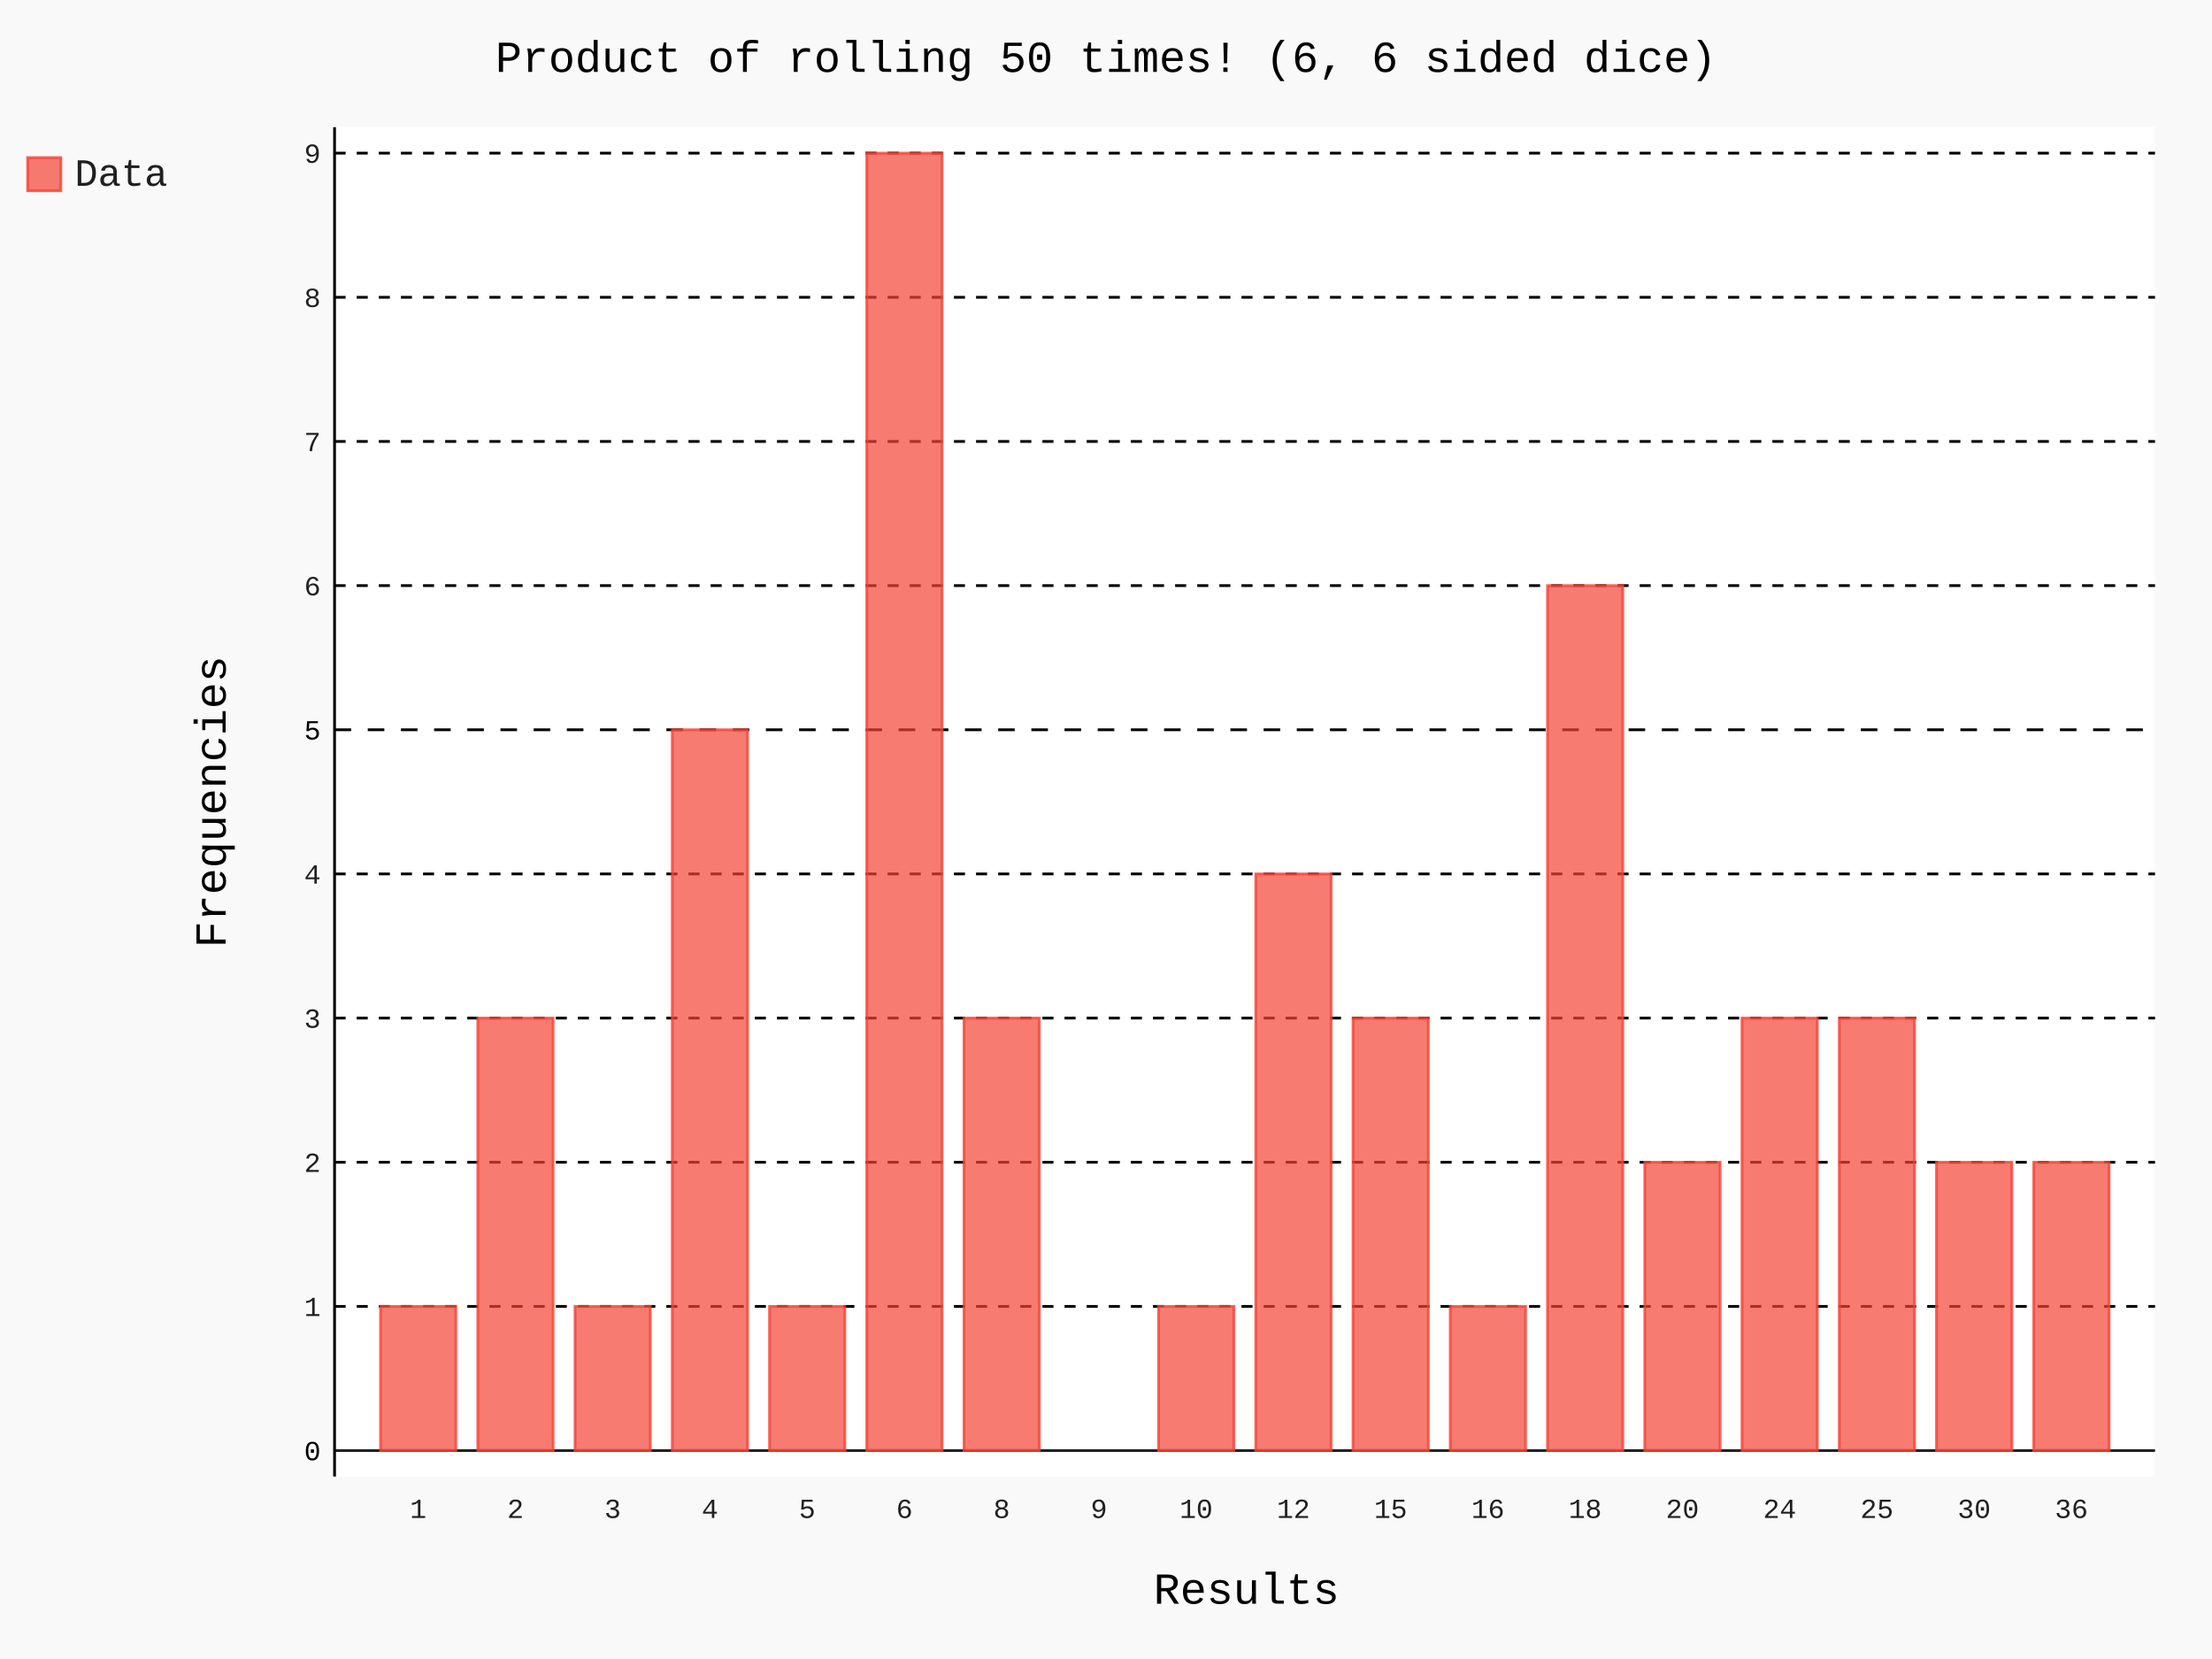
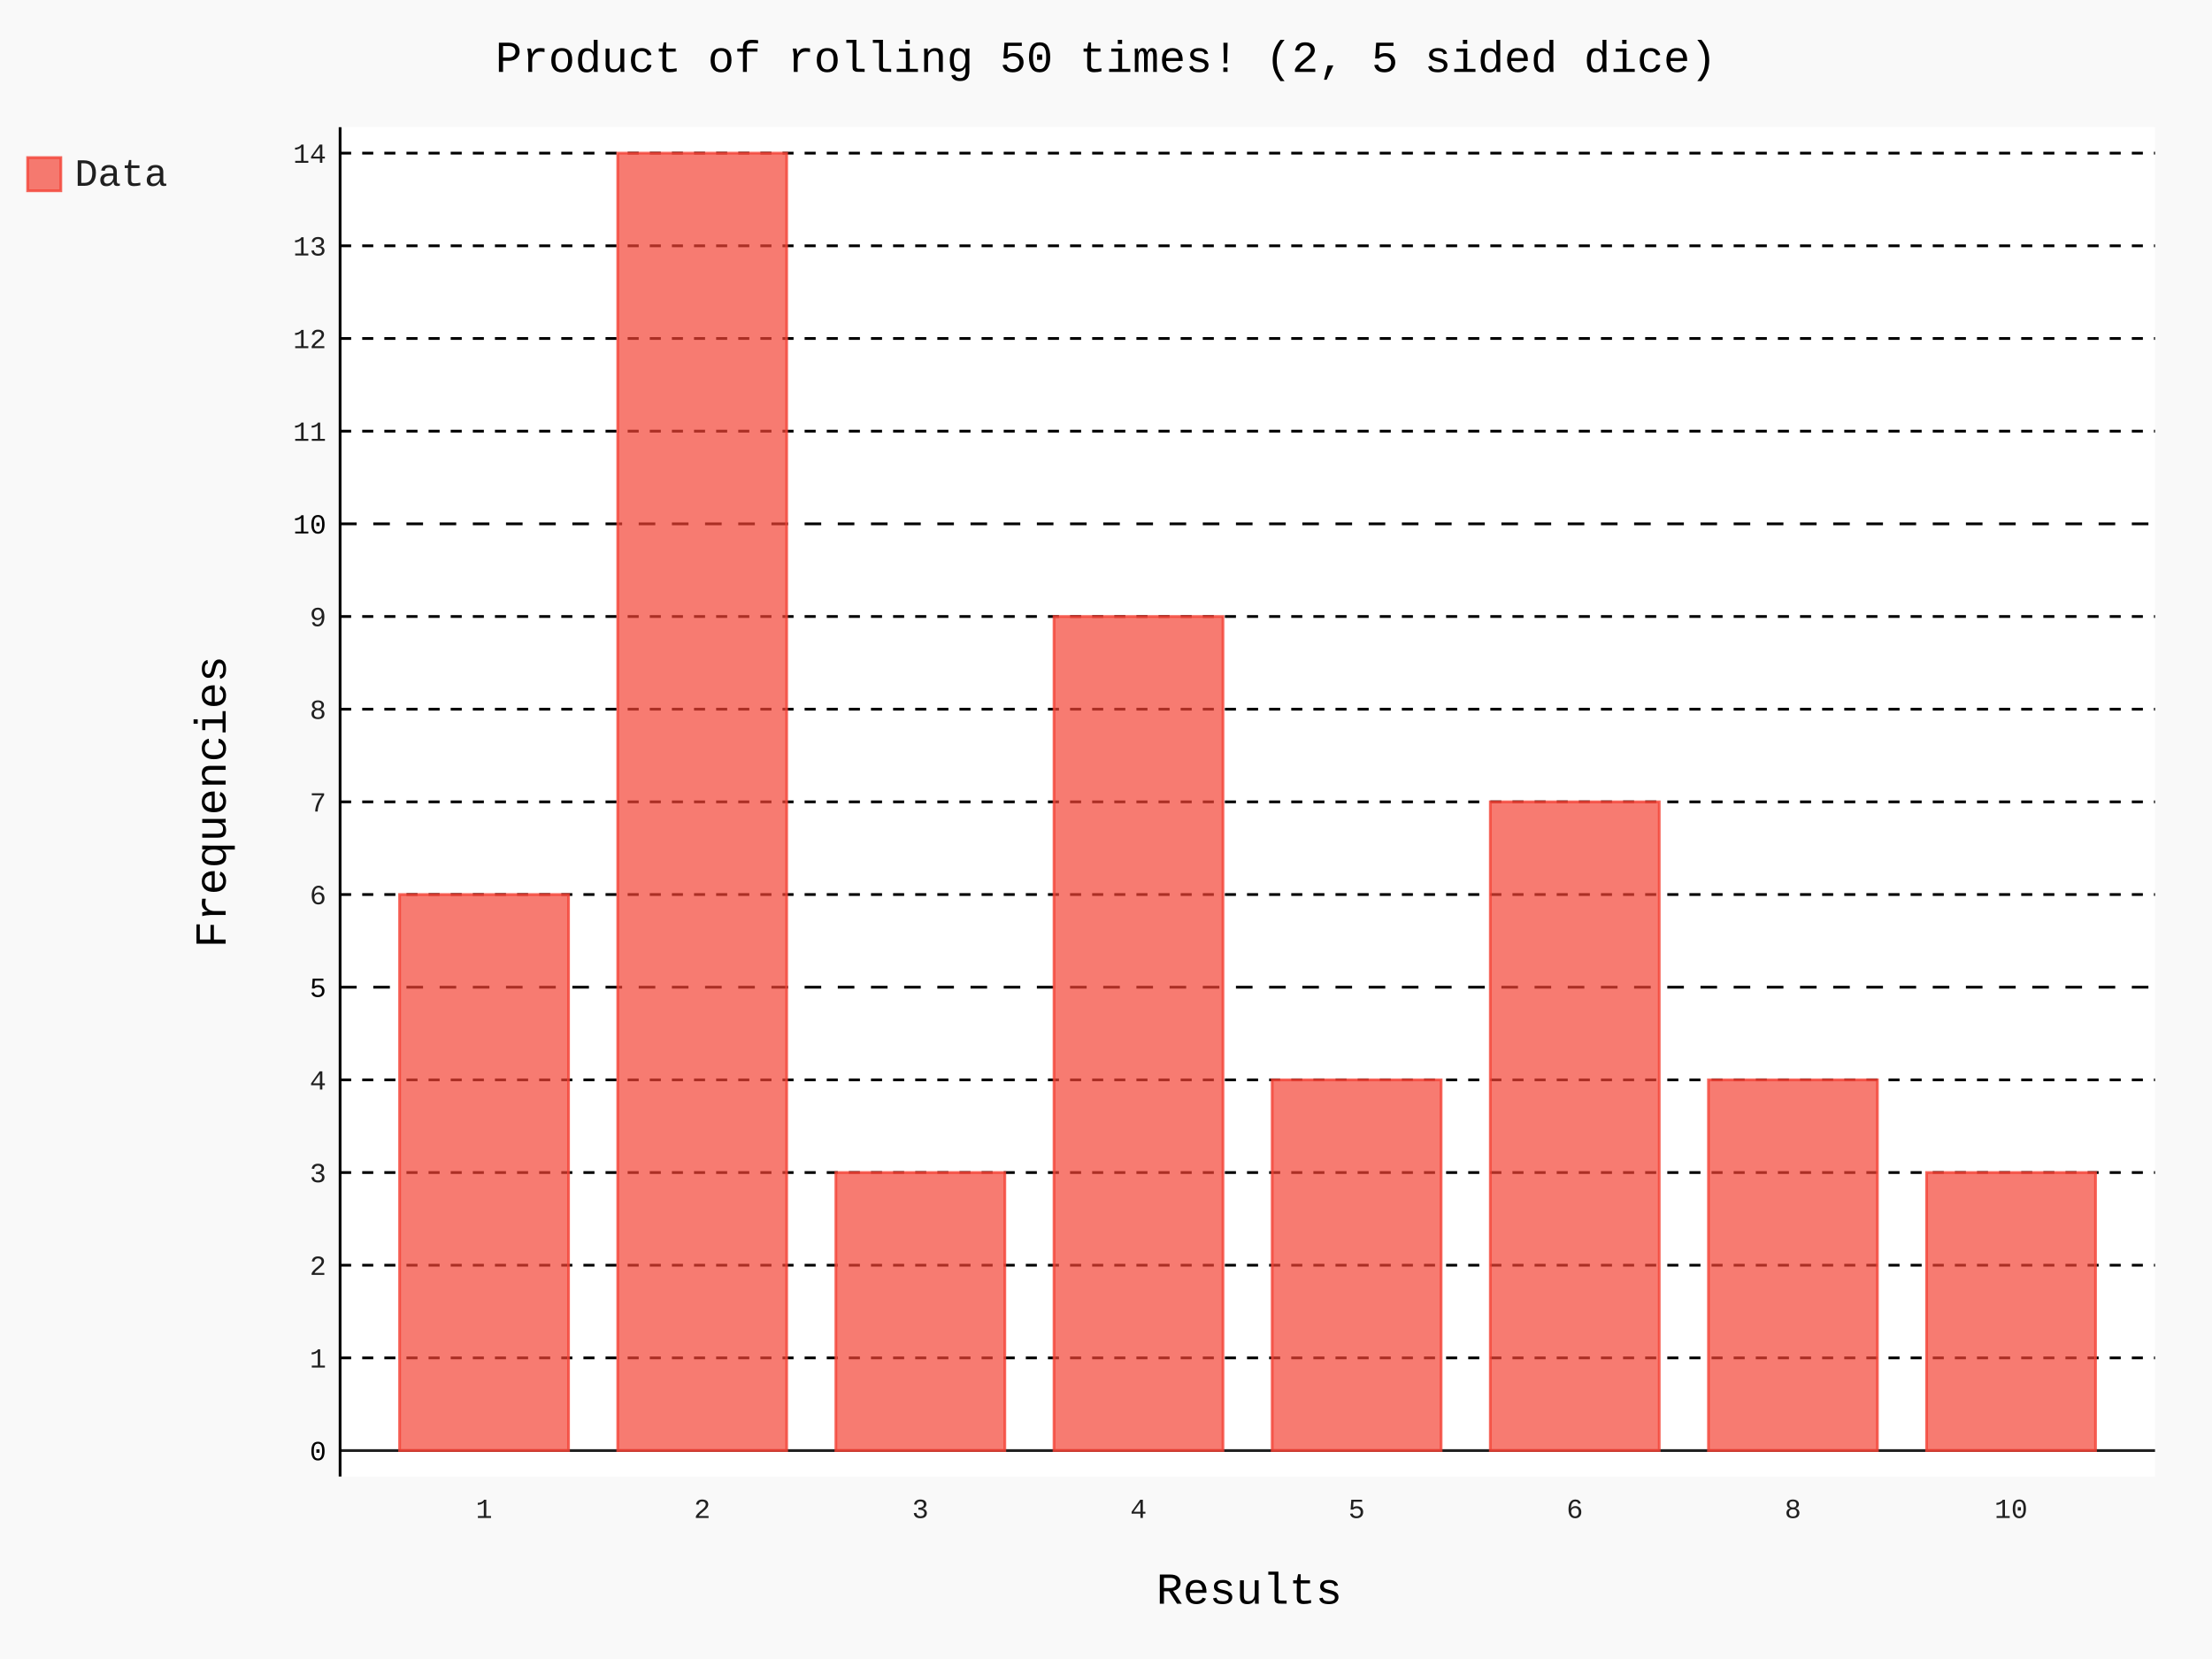
- <svg xmlns="http://www.w3.org/2000/svg" id="chart-c3e5b829-e497-4bab-9907-8bf909e03385" class="pygal-chart" viewBox="0 0 800 600">
+ <svg xmlns="http://www.w3.org/2000/svg" id="chart-c6314fb1-1883-4649-b364-e7171ce9b9a4" class="pygal-chart" viewBox="0 0 800 600">
  <defs>
-     <style type="text/css">#chart-c3e5b829-e497-4bab-9907-8bf909e03385{-webkit-user-select:none;-webkit-font-smoothing:antialiased;font-family:Consolas,"Liberation Mono",Menlo,Courier,monospace}#chart-c3e5b829-e497-4bab-9907-8bf909e03385 .title{font-family:Consolas,"Liberation Mono",Menlo,Courier,monospace;font-size:16px}#chart-c3e5b829-e497-4bab-9907-8bf909e03385 .legends .legend text{font-family:Consolas,"Liberation Mono",Menlo,Courier,monospace;font-size:14px}#chart-c3e5b829-e497-4bab-9907-8bf909e03385 .axis text{font-family:Consolas,"Liberation Mono",Menlo,Courier,monospace;font-size:10px}#chart-c3e5b829-e497-4bab-9907-8bf909e03385 .axis text.major{font-family:Consolas,"Liberation Mono",Menlo,Courier,monospace;font-size:10px}#chart-c3e5b829-e497-4bab-9907-8bf909e03385 .text-overlay text.value{font-family:Consolas,"Liberation Mono",Menlo,Courier,monospace;font-size:16px}#chart-c3e5b829-e497-4bab-9907-8bf909e03385 .text-overlay text.label{font-family:Consolas,"Liberation Mono",Menlo,Courier,monospace;font-size:10px}#chart-c3e5b829-e497-4bab-9907-8bf909e03385 .tooltip{font-family:Consolas,"Liberation Mono",Menlo,Courier,monospace;font-size:14px}#chart-c3e5b829-e497-4bab-9907-8bf909e03385 text.no_data{font-family:Consolas,"Liberation Mono",Menlo,Courier,monospace;font-size:64px}
- #chart-c3e5b829-e497-4bab-9907-8bf909e03385{background-color:rgba(249,249,249,1)}#chart-c3e5b829-e497-4bab-9907-8bf909e03385 path,#chart-c3e5b829-e497-4bab-9907-8bf909e03385 line,#chart-c3e5b829-e497-4bab-9907-8bf909e03385 rect,#chart-c3e5b829-e497-4bab-9907-8bf909e03385 circle{-webkit-transition:150ms;-moz-transition:150ms;transition:150ms}#chart-c3e5b829-e497-4bab-9907-8bf909e03385 .graph &gt; .background{fill:rgba(249,249,249,1)}#chart-c3e5b829-e497-4bab-9907-8bf909e03385 .plot &gt; .background{fill:rgba(255,255,255,1)}#chart-c3e5b829-e497-4bab-9907-8bf909e03385 .graph{fill:rgba(0,0,0,.87)}#chart-c3e5b829-e497-4bab-9907-8bf909e03385 text.no_data{fill:rgba(0,0,0,1)}#chart-c3e5b829-e497-4bab-9907-8bf909e03385 .title{fill:rgba(0,0,0,1)}#chart-c3e5b829-e497-4bab-9907-8bf909e03385 .legends .legend text{fill:rgba(0,0,0,.87)}#chart-c3e5b829-e497-4bab-9907-8bf909e03385 .legends .legend:hover text{fill:rgba(0,0,0,1)}#chart-c3e5b829-e497-4bab-9907-8bf909e03385 .axis .line{stroke:rgba(0,0,0,1)}#chart-c3e5b829-e497-4bab-9907-8bf909e03385 .axis .guide.line{stroke:rgba(0,0,0,.54)}#chart-c3e5b829-e497-4bab-9907-8bf909e03385 .axis .major.line{stroke:rgba(0,0,0,.87)}#chart-c3e5b829-e497-4bab-9907-8bf909e03385 .axis text.major{fill:rgba(0,0,0,1)}#chart-c3e5b829-e497-4bab-9907-8bf909e03385 .axis.y .guides:hover .guide.line,#chart-c3e5b829-e497-4bab-9907-8bf909e03385 .line-graph .axis.x .guides:hover .guide.line,#chart-c3e5b829-e497-4bab-9907-8bf909e03385 .stackedline-graph .axis.x .guides:hover .guide.line,#chart-c3e5b829-e497-4bab-9907-8bf909e03385 .xy-graph .axis.x .guides:hover .guide.line{stroke:rgba(0,0,0,1)}#chart-c3e5b829-e497-4bab-9907-8bf909e03385 .axis .guides:hover text{fill:rgba(0,0,0,1)}#chart-c3e5b829-e497-4bab-9907-8bf909e03385 .reactive{fill-opacity:.7;stroke-opacity:.8;stroke-width:1}#chart-c3e5b829-e497-4bab-9907-8bf909e03385 .ci{stroke:rgba(0,0,0,.87)}#chart-c3e5b829-e497-4bab-9907-8bf909e03385 .reactive.active,#chart-c3e5b829-e497-4bab-9907-8bf909e03385 .active .reactive{fill-opacity:.8;stroke-opacity:.9;stroke-width:4}#chart-c3e5b829-e497-4bab-9907-8bf909e03385 .ci .reactive.active{stroke-width:1.5}#chart-c3e5b829-e497-4bab-9907-8bf909e03385 .series text{fill:rgba(0,0,0,1)}#chart-c3e5b829-e497-4bab-9907-8bf909e03385 .tooltip rect{fill:rgba(255,255,255,1);stroke:rgba(0,0,0,1);-webkit-transition:opacity 150ms;-moz-transition:opacity 150ms;transition:opacity 150ms}#chart-c3e5b829-e497-4bab-9907-8bf909e03385 .tooltip .label{fill:rgba(0,0,0,.87)}#chart-c3e5b829-e497-4bab-9907-8bf909e03385 .tooltip .label{fill:rgba(0,0,0,.87)}#chart-c3e5b829-e497-4bab-9907-8bf909e03385 .tooltip .legend{font-size:.8em;fill:rgba(0,0,0,.54)}#chart-c3e5b829-e497-4bab-9907-8bf909e03385 .tooltip .x_label{font-size:.6em;fill:rgba(0,0,0,1)}#chart-c3e5b829-e497-4bab-9907-8bf909e03385 .tooltip .xlink{font-size:.5em;text-decoration:underline}#chart-c3e5b829-e497-4bab-9907-8bf909e03385 .tooltip .value{font-size:1.5em}#chart-c3e5b829-e497-4bab-9907-8bf909e03385 .bound{font-size:.5em}#chart-c3e5b829-e497-4bab-9907-8bf909e03385 .max-value{font-size:.75em;fill:rgba(0,0,0,.54)}#chart-c3e5b829-e497-4bab-9907-8bf909e03385 .map-element{fill:rgba(255,255,255,1);stroke:rgba(0,0,0,.54) !important}#chart-c3e5b829-e497-4bab-9907-8bf909e03385 .map-element .reactive{fill-opacity:inherit;stroke-opacity:inherit}#chart-c3e5b829-e497-4bab-9907-8bf909e03385 .color-0,#chart-c3e5b829-e497-4bab-9907-8bf909e03385 .color-0 a:visited{stroke:#F44336;fill:#F44336}#chart-c3e5b829-e497-4bab-9907-8bf909e03385 .text-overlay .color-0 text{fill:black}
- #chart-c3e5b829-e497-4bab-9907-8bf909e03385 text.no_data{text-anchor:middle}#chart-c3e5b829-e497-4bab-9907-8bf909e03385 .guide.line{fill:none}#chart-c3e5b829-e497-4bab-9907-8bf909e03385 .centered{text-anchor:middle}#chart-c3e5b829-e497-4bab-9907-8bf909e03385 .title{text-anchor:middle}#chart-c3e5b829-e497-4bab-9907-8bf909e03385 .legends .legend text{fill-opacity:1}#chart-c3e5b829-e497-4bab-9907-8bf909e03385 .axis.x text{text-anchor:middle}#chart-c3e5b829-e497-4bab-9907-8bf909e03385 .axis.x:not(.web) text[transform]{text-anchor:start}#chart-c3e5b829-e497-4bab-9907-8bf909e03385 .axis.x:not(.web) text[transform].backwards{text-anchor:end}#chart-c3e5b829-e497-4bab-9907-8bf909e03385 .axis.y text{text-anchor:end}#chart-c3e5b829-e497-4bab-9907-8bf909e03385 .axis.y text[transform].backwards{text-anchor:start}#chart-c3e5b829-e497-4bab-9907-8bf909e03385 .axis.y2 text{text-anchor:start}#chart-c3e5b829-e497-4bab-9907-8bf909e03385 .axis.y2 text[transform].backwards{text-anchor:end}#chart-c3e5b829-e497-4bab-9907-8bf909e03385 .axis .guide.line{stroke-dasharray:4,4;stroke:black}#chart-c3e5b829-e497-4bab-9907-8bf909e03385 .axis .major.guide.line{stroke-dasharray:6,6;stroke:black}#chart-c3e5b829-e497-4bab-9907-8bf909e03385 .horizontal .axis.y .guide.line,#chart-c3e5b829-e497-4bab-9907-8bf909e03385 .horizontal .axis.y2 .guide.line,#chart-c3e5b829-e497-4bab-9907-8bf909e03385 .vertical .axis.x .guide.line{opacity:0}#chart-c3e5b829-e497-4bab-9907-8bf909e03385 .horizontal .axis.always_show .guide.line,#chart-c3e5b829-e497-4bab-9907-8bf909e03385 .vertical .axis.always_show .guide.line{opacity:1 !important}#chart-c3e5b829-e497-4bab-9907-8bf909e03385 .axis.y .guides:hover .guide.line,#chart-c3e5b829-e497-4bab-9907-8bf909e03385 .axis.y2 .guides:hover .guide.line,#chart-c3e5b829-e497-4bab-9907-8bf909e03385 .axis.x .guides:hover .guide.line{opacity:1}#chart-c3e5b829-e497-4bab-9907-8bf909e03385 .axis .guides:hover text{opacity:1}#chart-c3e5b829-e497-4bab-9907-8bf909e03385 .nofill{fill:none}#chart-c3e5b829-e497-4bab-9907-8bf909e03385 .subtle-fill{fill-opacity:.2}#chart-c3e5b829-e497-4bab-9907-8bf909e03385 .dot{stroke-width:1px;fill-opacity:1;stroke-opacity:1}#chart-c3e5b829-e497-4bab-9907-8bf909e03385 .dot.active{stroke-width:5px}#chart-c3e5b829-e497-4bab-9907-8bf909e03385 .dot.negative{fill:transparent}#chart-c3e5b829-e497-4bab-9907-8bf909e03385 text,#chart-c3e5b829-e497-4bab-9907-8bf909e03385 tspan{stroke:none !important}#chart-c3e5b829-e497-4bab-9907-8bf909e03385 .series text.active{opacity:1}#chart-c3e5b829-e497-4bab-9907-8bf909e03385 .tooltip rect{fill-opacity:.95;stroke-width:.5}#chart-c3e5b829-e497-4bab-9907-8bf909e03385 .tooltip text{fill-opacity:1}#chart-c3e5b829-e497-4bab-9907-8bf909e03385 .showable{visibility:hidden}#chart-c3e5b829-e497-4bab-9907-8bf909e03385 .showable.shown{visibility:visible}#chart-c3e5b829-e497-4bab-9907-8bf909e03385 .gauge-background{fill:rgba(229,229,229,1);stroke:none}#chart-c3e5b829-e497-4bab-9907-8bf909e03385 .bg-lines{stroke:rgba(249,249,249,1);stroke-width:2px}</style>
+     <style type="text/css">#chart-c6314fb1-1883-4649-b364-e7171ce9b9a4{-webkit-user-select:none;-webkit-font-smoothing:antialiased;font-family:Consolas,"Liberation Mono",Menlo,Courier,monospace}#chart-c6314fb1-1883-4649-b364-e7171ce9b9a4 .title{font-family:Consolas,"Liberation Mono",Menlo,Courier,monospace;font-size:16px}#chart-c6314fb1-1883-4649-b364-e7171ce9b9a4 .legends .legend text{font-family:Consolas,"Liberation Mono",Menlo,Courier,monospace;font-size:14px}#chart-c6314fb1-1883-4649-b364-e7171ce9b9a4 .axis text{font-family:Consolas,"Liberation Mono",Menlo,Courier,monospace;font-size:10px}#chart-c6314fb1-1883-4649-b364-e7171ce9b9a4 .axis text.major{font-family:Consolas,"Liberation Mono",Menlo,Courier,monospace;font-size:10px}#chart-c6314fb1-1883-4649-b364-e7171ce9b9a4 .text-overlay text.value{font-family:Consolas,"Liberation Mono",Menlo,Courier,monospace;font-size:16px}#chart-c6314fb1-1883-4649-b364-e7171ce9b9a4 .text-overlay text.label{font-family:Consolas,"Liberation Mono",Menlo,Courier,monospace;font-size:10px}#chart-c6314fb1-1883-4649-b364-e7171ce9b9a4 .tooltip{font-family:Consolas,"Liberation Mono",Menlo,Courier,monospace;font-size:14px}#chart-c6314fb1-1883-4649-b364-e7171ce9b9a4 text.no_data{font-family:Consolas,"Liberation Mono",Menlo,Courier,monospace;font-size:64px}
+ #chart-c6314fb1-1883-4649-b364-e7171ce9b9a4{background-color:rgba(249,249,249,1)}#chart-c6314fb1-1883-4649-b364-e7171ce9b9a4 path,#chart-c6314fb1-1883-4649-b364-e7171ce9b9a4 line,#chart-c6314fb1-1883-4649-b364-e7171ce9b9a4 rect,#chart-c6314fb1-1883-4649-b364-e7171ce9b9a4 circle{-webkit-transition:150ms;-moz-transition:150ms;transition:150ms}#chart-c6314fb1-1883-4649-b364-e7171ce9b9a4 .graph &gt; .background{fill:rgba(249,249,249,1)}#chart-c6314fb1-1883-4649-b364-e7171ce9b9a4 .plot &gt; .background{fill:rgba(255,255,255,1)}#chart-c6314fb1-1883-4649-b364-e7171ce9b9a4 .graph{fill:rgba(0,0,0,.87)}#chart-c6314fb1-1883-4649-b364-e7171ce9b9a4 text.no_data{fill:rgba(0,0,0,1)}#chart-c6314fb1-1883-4649-b364-e7171ce9b9a4 .title{fill:rgba(0,0,0,1)}#chart-c6314fb1-1883-4649-b364-e7171ce9b9a4 .legends .legend text{fill:rgba(0,0,0,.87)}#chart-c6314fb1-1883-4649-b364-e7171ce9b9a4 .legends .legend:hover text{fill:rgba(0,0,0,1)}#chart-c6314fb1-1883-4649-b364-e7171ce9b9a4 .axis .line{stroke:rgba(0,0,0,1)}#chart-c6314fb1-1883-4649-b364-e7171ce9b9a4 .axis .guide.line{stroke:rgba(0,0,0,.54)}#chart-c6314fb1-1883-4649-b364-e7171ce9b9a4 .axis .major.line{stroke:rgba(0,0,0,.87)}#chart-c6314fb1-1883-4649-b364-e7171ce9b9a4 .axis text.major{fill:rgba(0,0,0,1)}#chart-c6314fb1-1883-4649-b364-e7171ce9b9a4 .axis.y .guides:hover .guide.line,#chart-c6314fb1-1883-4649-b364-e7171ce9b9a4 .line-graph .axis.x .guides:hover .guide.line,#chart-c6314fb1-1883-4649-b364-e7171ce9b9a4 .stackedline-graph .axis.x .guides:hover .guide.line,#chart-c6314fb1-1883-4649-b364-e7171ce9b9a4 .xy-graph .axis.x .guides:hover .guide.line{stroke:rgba(0,0,0,1)}#chart-c6314fb1-1883-4649-b364-e7171ce9b9a4 .axis .guides:hover text{fill:rgba(0,0,0,1)}#chart-c6314fb1-1883-4649-b364-e7171ce9b9a4 .reactive{fill-opacity:.7;stroke-opacity:.8;stroke-width:1}#chart-c6314fb1-1883-4649-b364-e7171ce9b9a4 .ci{stroke:rgba(0,0,0,.87)}#chart-c6314fb1-1883-4649-b364-e7171ce9b9a4 .reactive.active,#chart-c6314fb1-1883-4649-b364-e7171ce9b9a4 .active .reactive{fill-opacity:.8;stroke-opacity:.9;stroke-width:4}#chart-c6314fb1-1883-4649-b364-e7171ce9b9a4 .ci .reactive.active{stroke-width:1.5}#chart-c6314fb1-1883-4649-b364-e7171ce9b9a4 .series text{fill:rgba(0,0,0,1)}#chart-c6314fb1-1883-4649-b364-e7171ce9b9a4 .tooltip rect{fill:rgba(255,255,255,1);stroke:rgba(0,0,0,1);-webkit-transition:opacity 150ms;-moz-transition:opacity 150ms;transition:opacity 150ms}#chart-c6314fb1-1883-4649-b364-e7171ce9b9a4 .tooltip .label{fill:rgba(0,0,0,.87)}#chart-c6314fb1-1883-4649-b364-e7171ce9b9a4 .tooltip .label{fill:rgba(0,0,0,.87)}#chart-c6314fb1-1883-4649-b364-e7171ce9b9a4 .tooltip .legend{font-size:.8em;fill:rgba(0,0,0,.54)}#chart-c6314fb1-1883-4649-b364-e7171ce9b9a4 .tooltip .x_label{font-size:.6em;fill:rgba(0,0,0,1)}#chart-c6314fb1-1883-4649-b364-e7171ce9b9a4 .tooltip .xlink{font-size:.5em;text-decoration:underline}#chart-c6314fb1-1883-4649-b364-e7171ce9b9a4 .tooltip .value{font-size:1.5em}#chart-c6314fb1-1883-4649-b364-e7171ce9b9a4 .bound{font-size:.5em}#chart-c6314fb1-1883-4649-b364-e7171ce9b9a4 .max-value{font-size:.75em;fill:rgba(0,0,0,.54)}#chart-c6314fb1-1883-4649-b364-e7171ce9b9a4 .map-element{fill:rgba(255,255,255,1);stroke:rgba(0,0,0,.54) !important}#chart-c6314fb1-1883-4649-b364-e7171ce9b9a4 .map-element .reactive{fill-opacity:inherit;stroke-opacity:inherit}#chart-c6314fb1-1883-4649-b364-e7171ce9b9a4 .color-0,#chart-c6314fb1-1883-4649-b364-e7171ce9b9a4 .color-0 a:visited{stroke:#F44336;fill:#F44336}#chart-c6314fb1-1883-4649-b364-e7171ce9b9a4 .text-overlay .color-0 text{fill:black}
+ #chart-c6314fb1-1883-4649-b364-e7171ce9b9a4 text.no_data{text-anchor:middle}#chart-c6314fb1-1883-4649-b364-e7171ce9b9a4 .guide.line{fill:none}#chart-c6314fb1-1883-4649-b364-e7171ce9b9a4 .centered{text-anchor:middle}#chart-c6314fb1-1883-4649-b364-e7171ce9b9a4 .title{text-anchor:middle}#chart-c6314fb1-1883-4649-b364-e7171ce9b9a4 .legends .legend text{fill-opacity:1}#chart-c6314fb1-1883-4649-b364-e7171ce9b9a4 .axis.x text{text-anchor:middle}#chart-c6314fb1-1883-4649-b364-e7171ce9b9a4 .axis.x:not(.web) text[transform]{text-anchor:start}#chart-c6314fb1-1883-4649-b364-e7171ce9b9a4 .axis.x:not(.web) text[transform].backwards{text-anchor:end}#chart-c6314fb1-1883-4649-b364-e7171ce9b9a4 .axis.y text{text-anchor:end}#chart-c6314fb1-1883-4649-b364-e7171ce9b9a4 .axis.y text[transform].backwards{text-anchor:start}#chart-c6314fb1-1883-4649-b364-e7171ce9b9a4 .axis.y2 text{text-anchor:start}#chart-c6314fb1-1883-4649-b364-e7171ce9b9a4 .axis.y2 text[transform].backwards{text-anchor:end}#chart-c6314fb1-1883-4649-b364-e7171ce9b9a4 .axis .guide.line{stroke-dasharray:4,4;stroke:black}#chart-c6314fb1-1883-4649-b364-e7171ce9b9a4 .axis .major.guide.line{stroke-dasharray:6,6;stroke:black}#chart-c6314fb1-1883-4649-b364-e7171ce9b9a4 .horizontal .axis.y .guide.line,#chart-c6314fb1-1883-4649-b364-e7171ce9b9a4 .horizontal .axis.y2 .guide.line,#chart-c6314fb1-1883-4649-b364-e7171ce9b9a4 .vertical .axis.x .guide.line{opacity:0}#chart-c6314fb1-1883-4649-b364-e7171ce9b9a4 .horizontal .axis.always_show .guide.line,#chart-c6314fb1-1883-4649-b364-e7171ce9b9a4 .vertical .axis.always_show .guide.line{opacity:1 !important}#chart-c6314fb1-1883-4649-b364-e7171ce9b9a4 .axis.y .guides:hover .guide.line,#chart-c6314fb1-1883-4649-b364-e7171ce9b9a4 .axis.y2 .guides:hover .guide.line,#chart-c6314fb1-1883-4649-b364-e7171ce9b9a4 .axis.x .guides:hover .guide.line{opacity:1}#chart-c6314fb1-1883-4649-b364-e7171ce9b9a4 .axis .guides:hover text{opacity:1}#chart-c6314fb1-1883-4649-b364-e7171ce9b9a4 .nofill{fill:none}#chart-c6314fb1-1883-4649-b364-e7171ce9b9a4 .subtle-fill{fill-opacity:.2}#chart-c6314fb1-1883-4649-b364-e7171ce9b9a4 .dot{stroke-width:1px;fill-opacity:1;stroke-opacity:1}#chart-c6314fb1-1883-4649-b364-e7171ce9b9a4 .dot.active{stroke-width:5px}#chart-c6314fb1-1883-4649-b364-e7171ce9b9a4 .dot.negative{fill:transparent}#chart-c6314fb1-1883-4649-b364-e7171ce9b9a4 text,#chart-c6314fb1-1883-4649-b364-e7171ce9b9a4 tspan{stroke:none !important}#chart-c6314fb1-1883-4649-b364-e7171ce9b9a4 .series text.active{opacity:1}#chart-c6314fb1-1883-4649-b364-e7171ce9b9a4 .tooltip rect{fill-opacity:.95;stroke-width:.5}#chart-c6314fb1-1883-4649-b364-e7171ce9b9a4 .tooltip text{fill-opacity:1}#chart-c6314fb1-1883-4649-b364-e7171ce9b9a4 .showable{visibility:hidden}#chart-c6314fb1-1883-4649-b364-e7171ce9b9a4 .showable.shown{visibility:visible}#chart-c6314fb1-1883-4649-b364-e7171ce9b9a4 .gauge-background{fill:rgba(229,229,229,1);stroke:none}#chart-c6314fb1-1883-4649-b364-e7171ce9b9a4 .bg-lines{stroke:rgba(249,249,249,1);stroke-width:2px}</style>
  </defs>
  <g class="graph bar-graph vertical">
    <rect x="0" y="0" width="800" height="600" class="background" />
-     <g transform="translate(121, 46)" class="plot">
-       <rect x="0" y="0" width="658.4" height="488" class="background" />
+     <g transform="translate(123, 46)" class="plot">
+       <rect x="0" y="0" width="656.4" height="488" class="background" />
      <g class="axis y always_show">
        <g class="guides">
-           <path d="M0 478.615 h658.4" class="axis major line" />
+           <path d="M0 478.615 h656.4" class="axis major line" />
          <text x="-5" y="482.115" class="major">0</text>
        </g>
        <g class="guides">
-           <path d="M0 426.479 h658.4" class="guide line" />
-           <text x="-5" y="429.979" class="">1</text>
+           <path d="M0 445.099 h656.4" class="guide line" />
+           <text x="-5" y="448.599" class="">1</text>
        </g>
        <g class="guides">
-           <path d="M0 374.342 h658.4" class="guide line" />
-           <text x="-5" y="377.842" class="">2</text>
+           <path d="M0 411.582 h656.4" class="guide line" />
+           <text x="-5" y="415.082" class="">2</text>
        </g>
        <g class="guides">
-           <path d="M0 322.205 h658.4" class="guide line" />
-           <text x="-5" y="325.705" class="">3</text>
+           <path d="M0 378.066 h656.4" class="guide line" />
+           <text x="-5" y="381.566" class="">3</text>
        </g>
        <g class="guides">
-           <path d="M0 270.068 h658.4" class="guide line" />
-           <text x="-5" y="273.568" class="">4</text>
+           <path d="M0 344.549 h656.4" class="guide line" />
+           <text x="-5" y="348.049" class="">4</text>
        </g>
        <g class="guides">
-           <path d="M0 217.932 h658.4" class="major guide line" />
-           <text x="-5" y="221.432" class="major">5</text>
+           <path d="M0 311.033 h656.4" class="major guide line" />
+           <text x="-5" y="314.533" class="major">5</text>
        </g>
        <g class="guides">
-           <path d="M0 165.795 h658.4" class="guide line" />
-           <text x="-5" y="169.295" class="">6</text>
+           <path d="M0 277.516 h656.4" class="guide line" />
+           <text x="-5" y="281.016" class="">6</text>
        </g>
        <g class="guides">
-           <path d="M0 113.658 h658.4" class="guide line" />
-           <text x="-5" y="117.158" class="">7</text>
+           <path d="M0 244 h656.4" class="guide line" />
+           <text x="-5" y="247.5" class="">7</text>
        </g>
        <g class="guides">
-           <path d="M0 61.521 h658.4" class="guide line" />
-           <text x="-5" y="65.021" class="">8</text>
+           <path d="M0 210.484 h656.4" class="guide line" />
+           <text x="-5" y="213.984" class="">8</text>
        </g>
        <g class="guides">
-           <path d="M0 9.385 h658.4" class="guide line" />
-           <text x="-5" y="12.885" class="">9</text>
+           <path d="M0 176.967 h656.4" class="guide line" />
+           <text x="-5" y="180.467" class="">9</text>
+         </g>
+         <g class="guides">
+           <path d="M0 143.451 h656.4" class="major guide line" />
+           <text x="-5" y="146.951" class="major">10</text>
+         </g>
+         <g class="guides">
+           <path d="M0 109.934 h656.4" class="guide line" />
+           <text x="-5" y="113.434" class="">11</text>
+         </g>
+         <g class="guides">
+           <path d="M0 76.418 h656.4" class="guide line" />
+           <text x="-5" y="79.918" class="">12</text>
+         </g>
+         <g class="guides">
+           <path d="M0 42.901 h656.4" class="guide line" />
+           <text x="-5" y="46.401" class="">13</text>
+         </g>
+         <g class="guides">
+           <path d="M0 9.385 h656.4" class="guide line" />
+           <text x="-5" y="12.885" class="">14</text>
        </g>
      </g>
      <g class="axis x">
        <path d="M0 0 v488" class="line" />
        <g class="guides">
-           <path d="M30.247 0 v488" class="guide line" />
-           <text x="30.247" y="503.0" class="">1</text>
+           <path d="M52.07 0 v488" class="guide line" />
+           <text x="52.07" y="503.0" class="">1</text>
        </g>
        <g class="guides">
-           <path d="M65.418 0 v488" class="guide line" />
-           <text x="65.418" y="503.0" class="">2</text>
+           <path d="M130.964 0 v488" class="guide line" />
+           <text x="130.964" y="503.0" class="">2</text>
        </g>
        <g class="guides">
-           <path d="M100.589 0 v488" class="guide line" />
-           <text x="100.589" y="503.0" class="">3</text>
+           <path d="M209.859 0 v488" class="guide line" />
+           <text x="209.859" y="503.0" class="">3</text>
        </g>
        <g class="guides">
-           <path d="M135.76 0 v488" class="guide line" />
-           <text x="135.76" y="503.0" class="">4</text>
+           <path d="M288.753 0 v488" class="guide line" />
+           <text x="288.753" y="503.0" class="">4</text>
        </g>
        <g class="guides">
-           <path d="M170.931 0 v488" class="guide line" />
-           <text x="170.931" y="503.0" class="">5</text>
+           <path d="M367.647 0 v488" class="guide line" />
+           <text x="367.647" y="503.0" class="">5</text>
        </g>
        <g class="guides">
-           <path d="M206.102 0 v488" class="guide line" />
-           <text x="206.102" y="503.0" class="">6</text>
+           <path d="M446.541 0 v488" class="guide line" />
+           <text x="446.541" y="503.0" class="">6</text>
        </g>
        <g class="guides">
-           <path d="M241.273 0 v488" class="guide line" />
-           <text x="241.273" y="503.0" class="">8</text>
+           <path d="M525.436 0 v488" class="guide line" />
+           <text x="525.436" y="503.0" class="">8</text>
        </g>
        <g class="guides">
-           <path d="M276.444 0 v488" class="guide line" />
-           <text x="276.444" y="503.0" class="">9</text>
-         </g>
-         <g class="guides">
-           <path d="M311.615 0 v488" class="guide line" />
-           <text x="311.615" y="503.0" class="">10</text>
-         </g>
-         <g class="guides">
-           <path d="M346.785 0 v488" class="guide line" />
-           <text x="346.785" y="503.0" class="">12</text>
-         </g>
-         <g class="guides">
-           <path d="M381.956 0 v488" class="guide line" />
-           <text x="381.956" y="503.0" class="">15</text>
-         </g>
-         <g class="guides">
-           <path d="M417.127 0 v488" class="guide line" />
-           <text x="417.127" y="503.0" class="">16</text>
-         </g>
-         <g class="guides">
-           <path d="M452.298 0 v488" class="guide line" />
-           <text x="452.298" y="503.0" class="">18</text>
-         </g>
-         <g class="guides">
-           <path d="M487.469 0 v488" class="guide line" />
-           <text x="487.469" y="503.0" class="">20</text>
-         </g>
-         <g class="guides">
-           <path d="M522.64 0 v488" class="guide line" />
-           <text x="522.64" y="503.0" class="">24</text>
-         </g>
-         <g class="guides">
-           <path d="M557.811 0 v488" class="guide line" />
-           <text x="557.811" y="503.0" class="">25</text>
-         </g>
-         <g class="guides">
-           <path d="M592.982 0 v488" class="guide line" />
-           <text x="592.982" y="503.0" class="">30</text>
-         </g>
-         <g class="guides">
-           <path d="M628.153 0 v488" class="guide line" />
-           <text x="628.153" y="503.0" class="">36</text>
+           <path d="M604.33 0 v488" class="guide line" />
+           <text x="604.33" y="503.0" class="">10</text>
        </g>
      </g>
      <g class="series serie-0 color-0">
        <g class="bars">
          <g class="bar">
-             <rect x="16.629" y="426.479" rx="0" ry="0" width="27.236" height="52.137" class="rect reactive tooltip-trigger" />
+             <rect x="21.522" y="277.516" rx="0" ry="0" width="61.096" height="201.099" class="rect reactive tooltip-trigger" />
          </g>
          <g class="bar">
-             <rect x="51.8" y="322.205" rx="0" ry="0" width="27.236" height="156.41" class="rect reactive tooltip-trigger" />
+             <rect x="100.417" y="9.385" rx="0" ry="0" width="61.096" height="469.231" class="rect reactive tooltip-trigger" />
          </g>
          <g class="bar">
-             <rect x="86.971" y="426.479" rx="0" ry="0" width="27.236" height="52.137" class="rect reactive tooltip-trigger" />
+             <rect x="179.311" y="378.066" rx="0" ry="0" width="61.096" height="100.549" class="rect reactive tooltip-trigger" />
          </g>
          <g class="bar">
-             <rect x="122.142" y="217.932" rx="0" ry="0" width="27.236" height="260.684" class="rect reactive tooltip-trigger" />
+             <rect x="258.205" y="176.967" rx="0" ry="0" width="61.096" height="301.648" class="rect reactive tooltip-trigger" />
          </g>
          <g class="bar">
-             <rect x="157.313" y="426.479" rx="0" ry="0" width="27.236" height="52.137" class="rect reactive tooltip-trigger" />
+             <rect x="337.099" y="344.549" rx="0" ry="0" width="61.096" height="134.066" class="rect reactive tooltip-trigger" />
          </g>
          <g class="bar">
-             <rect x="192.484" y="9.385" rx="0" ry="0" width="27.236" height="469.231" class="rect reactive tooltip-trigger" />
+             <rect x="415.993" y="244" rx="0" ry="0" width="61.096" height="234.615" class="rect reactive tooltip-trigger" />
          </g>
          <g class="bar">
-             <rect x="227.654" y="322.205" rx="0" ry="0" width="27.236" height="156.41" class="rect reactive tooltip-trigger" />
+             <rect x="494.888" y="344.549" rx="0" ry="0" width="61.096" height="134.066" class="rect reactive tooltip-trigger" />
          </g>
          <g class="bar">
-             <rect x="262.825" y="478.615" rx="0" ry="0" width="27.236" height="0.0" class="rect reactive tooltip-trigger" />
-           </g>
-           <g class="bar">
-             <rect x="297.996" y="426.479" rx="0" ry="0" width="27.236" height="52.137" class="rect reactive tooltip-trigger" />
-           </g>
-           <g class="bar">
-             <rect x="333.167" y="270.068" rx="0" ry="0" width="27.236" height="208.547" class="rect reactive tooltip-trigger" />
-           </g>
-           <g class="bar">
-             <rect x="368.338" y="322.205" rx="0" ry="0" width="27.236" height="156.41" class="rect reactive tooltip-trigger" />
-           </g>
-           <g class="bar">
-             <rect x="403.509" y="426.479" rx="0" ry="0" width="27.236" height="52.137" class="rect reactive tooltip-trigger" />
-           </g>
-           <g class="bar">
-             <rect x="438.68" y="165.795" rx="0" ry="0" width="27.236" height="312.821" class="rect reactive tooltip-trigger" />
-           </g>
-           <g class="bar">
-             <rect x="473.851" y="374.342" rx="0" ry="0" width="27.236" height="104.274" class="rect reactive tooltip-trigger" />
-           </g>
-           <g class="bar">
-             <rect x="509.022" y="322.205" rx="0" ry="0" width="27.236" height="156.41" class="rect reactive tooltip-trigger" />
-           </g>
-           <g class="bar">
-             <rect x="544.193" y="322.205" rx="0" ry="0" width="27.236" height="156.41" class="rect reactive tooltip-trigger" />
-           </g>
-           <g class="bar">
-             <rect x="579.364" y="374.342" rx="0" ry="0" width="27.236" height="104.274" class="rect reactive tooltip-trigger" />
-           </g>
-           <g class="bar">
-             <rect x="614.535" y="374.342" rx="0" ry="0" width="27.236" height="104.274" class="rect reactive tooltip-trigger" />
+             <rect x="573.782" y="378.066" rx="0" ry="0" width="61.096" height="100.549" class="rect reactive tooltip-trigger" />
          </g>
        </g>
      </g>
    </g>
    <g class="titles">
-       <text x="400.0" y="26" class="title plot_title">Product of rolling 50 times! (6, 6 sided dice)</text>
-       <text x="450.8" y="580" class="title">Results</text>
+       <text x="400.0" y="26" class="title plot_title">Product of rolling 50 times! (2, 5 sided dice)</text>
+       <text x="451.8" y="580" class="title">Results</text>
      <text x="55.6" y="316.0" class="title" transform="rotate(-90 55.6 290)">Frequencies</text>
    </g>
-     <g transform="translate(121, 46)" class="plot overlay">
+     <g transform="translate(123, 46)" class="plot overlay">
      <g class="series serie-0 color-0" />
    </g>
-     <g transform="translate(121, 46)" class="plot text-overlay">
+     <g transform="translate(123, 46)" class="plot text-overlay">
      <g class="series serie-0 color-0" />
    </g>
-     <g transform="translate(121, 46)" class="plot tooltip-overlay">
+     <g transform="translate(123, 46)" class="plot tooltip-overlay">
      <g transform="translate(0 0)" style="opacity: 0" class="tooltip">
        <rect rx="0" ry="0" width="0" height="0" class="tooltip-box" />
        <g class="text" />
      </g>
    </g>
    <g transform="translate(10, 56)" class="legends">
      <g id="activate-serie-0" class="legend reactive activate-serie">
        <rect x="0.0" y="1.0" width="12" height="12" class="color-0 reactive" />
        <text x="17.0" y="11.2">Data</text>
      </g>
    </g>
    <g transform="translate(790, 56)" class="legends" />
  </g>
</svg>
